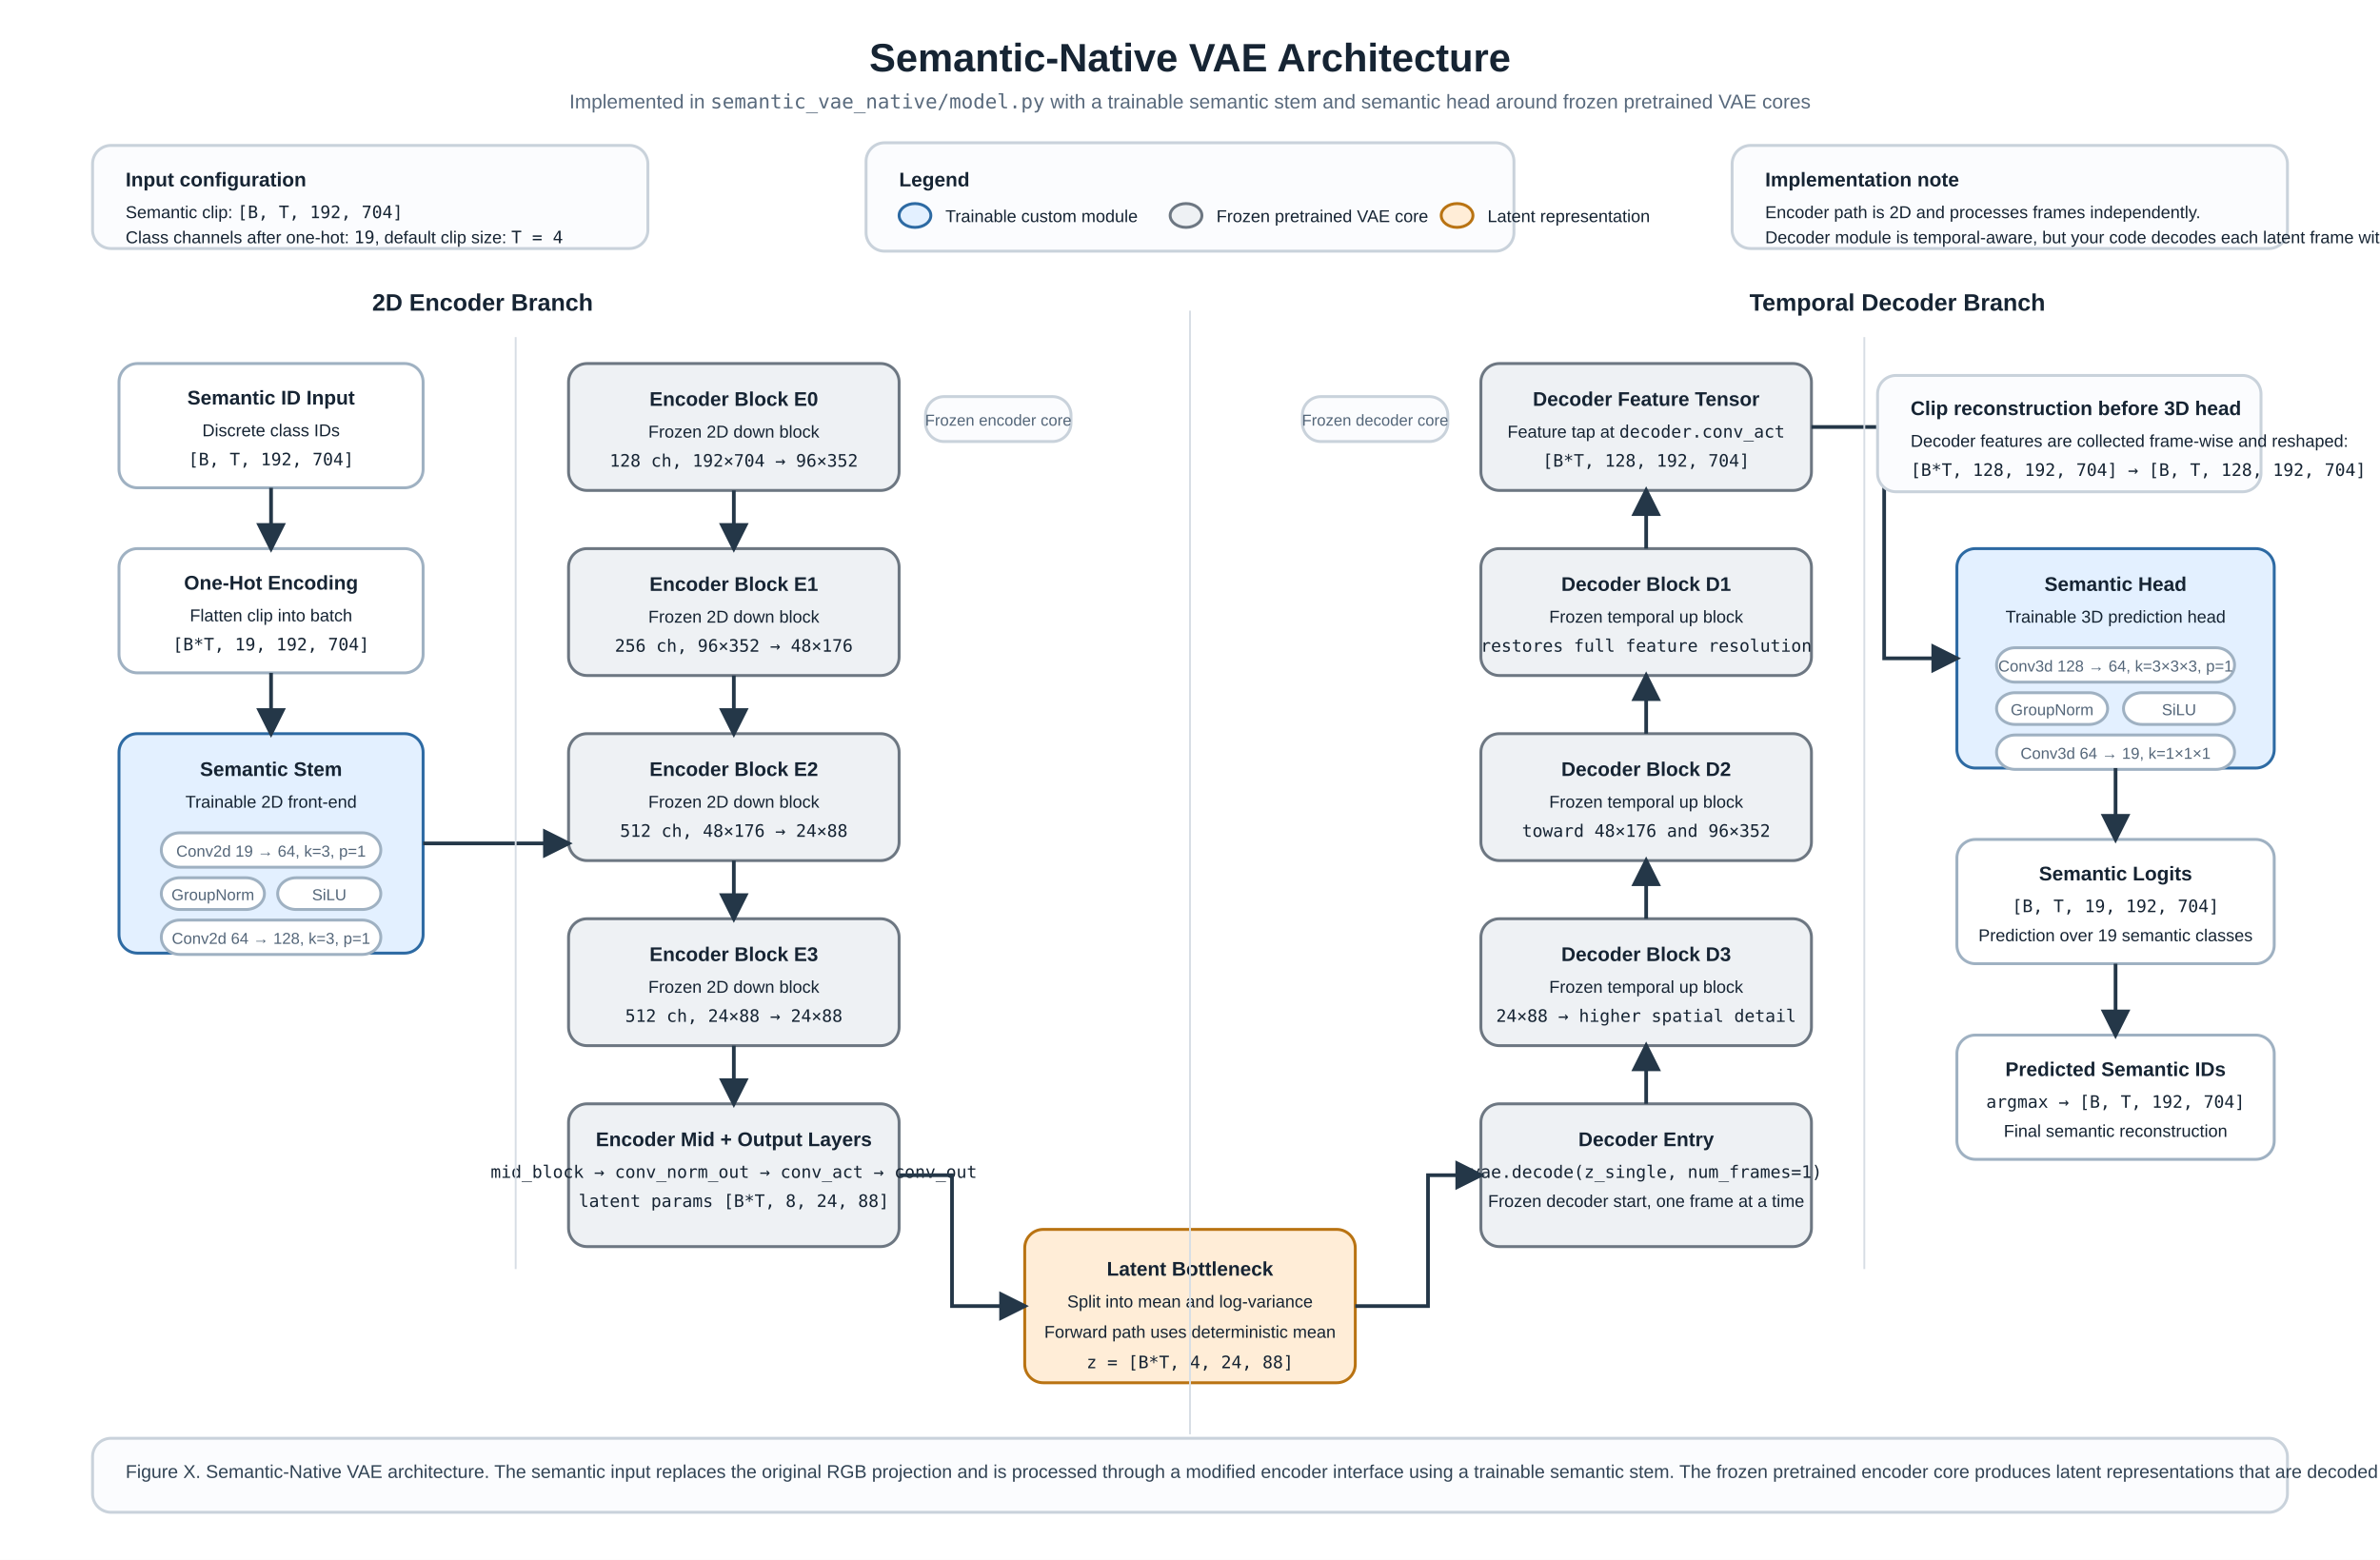
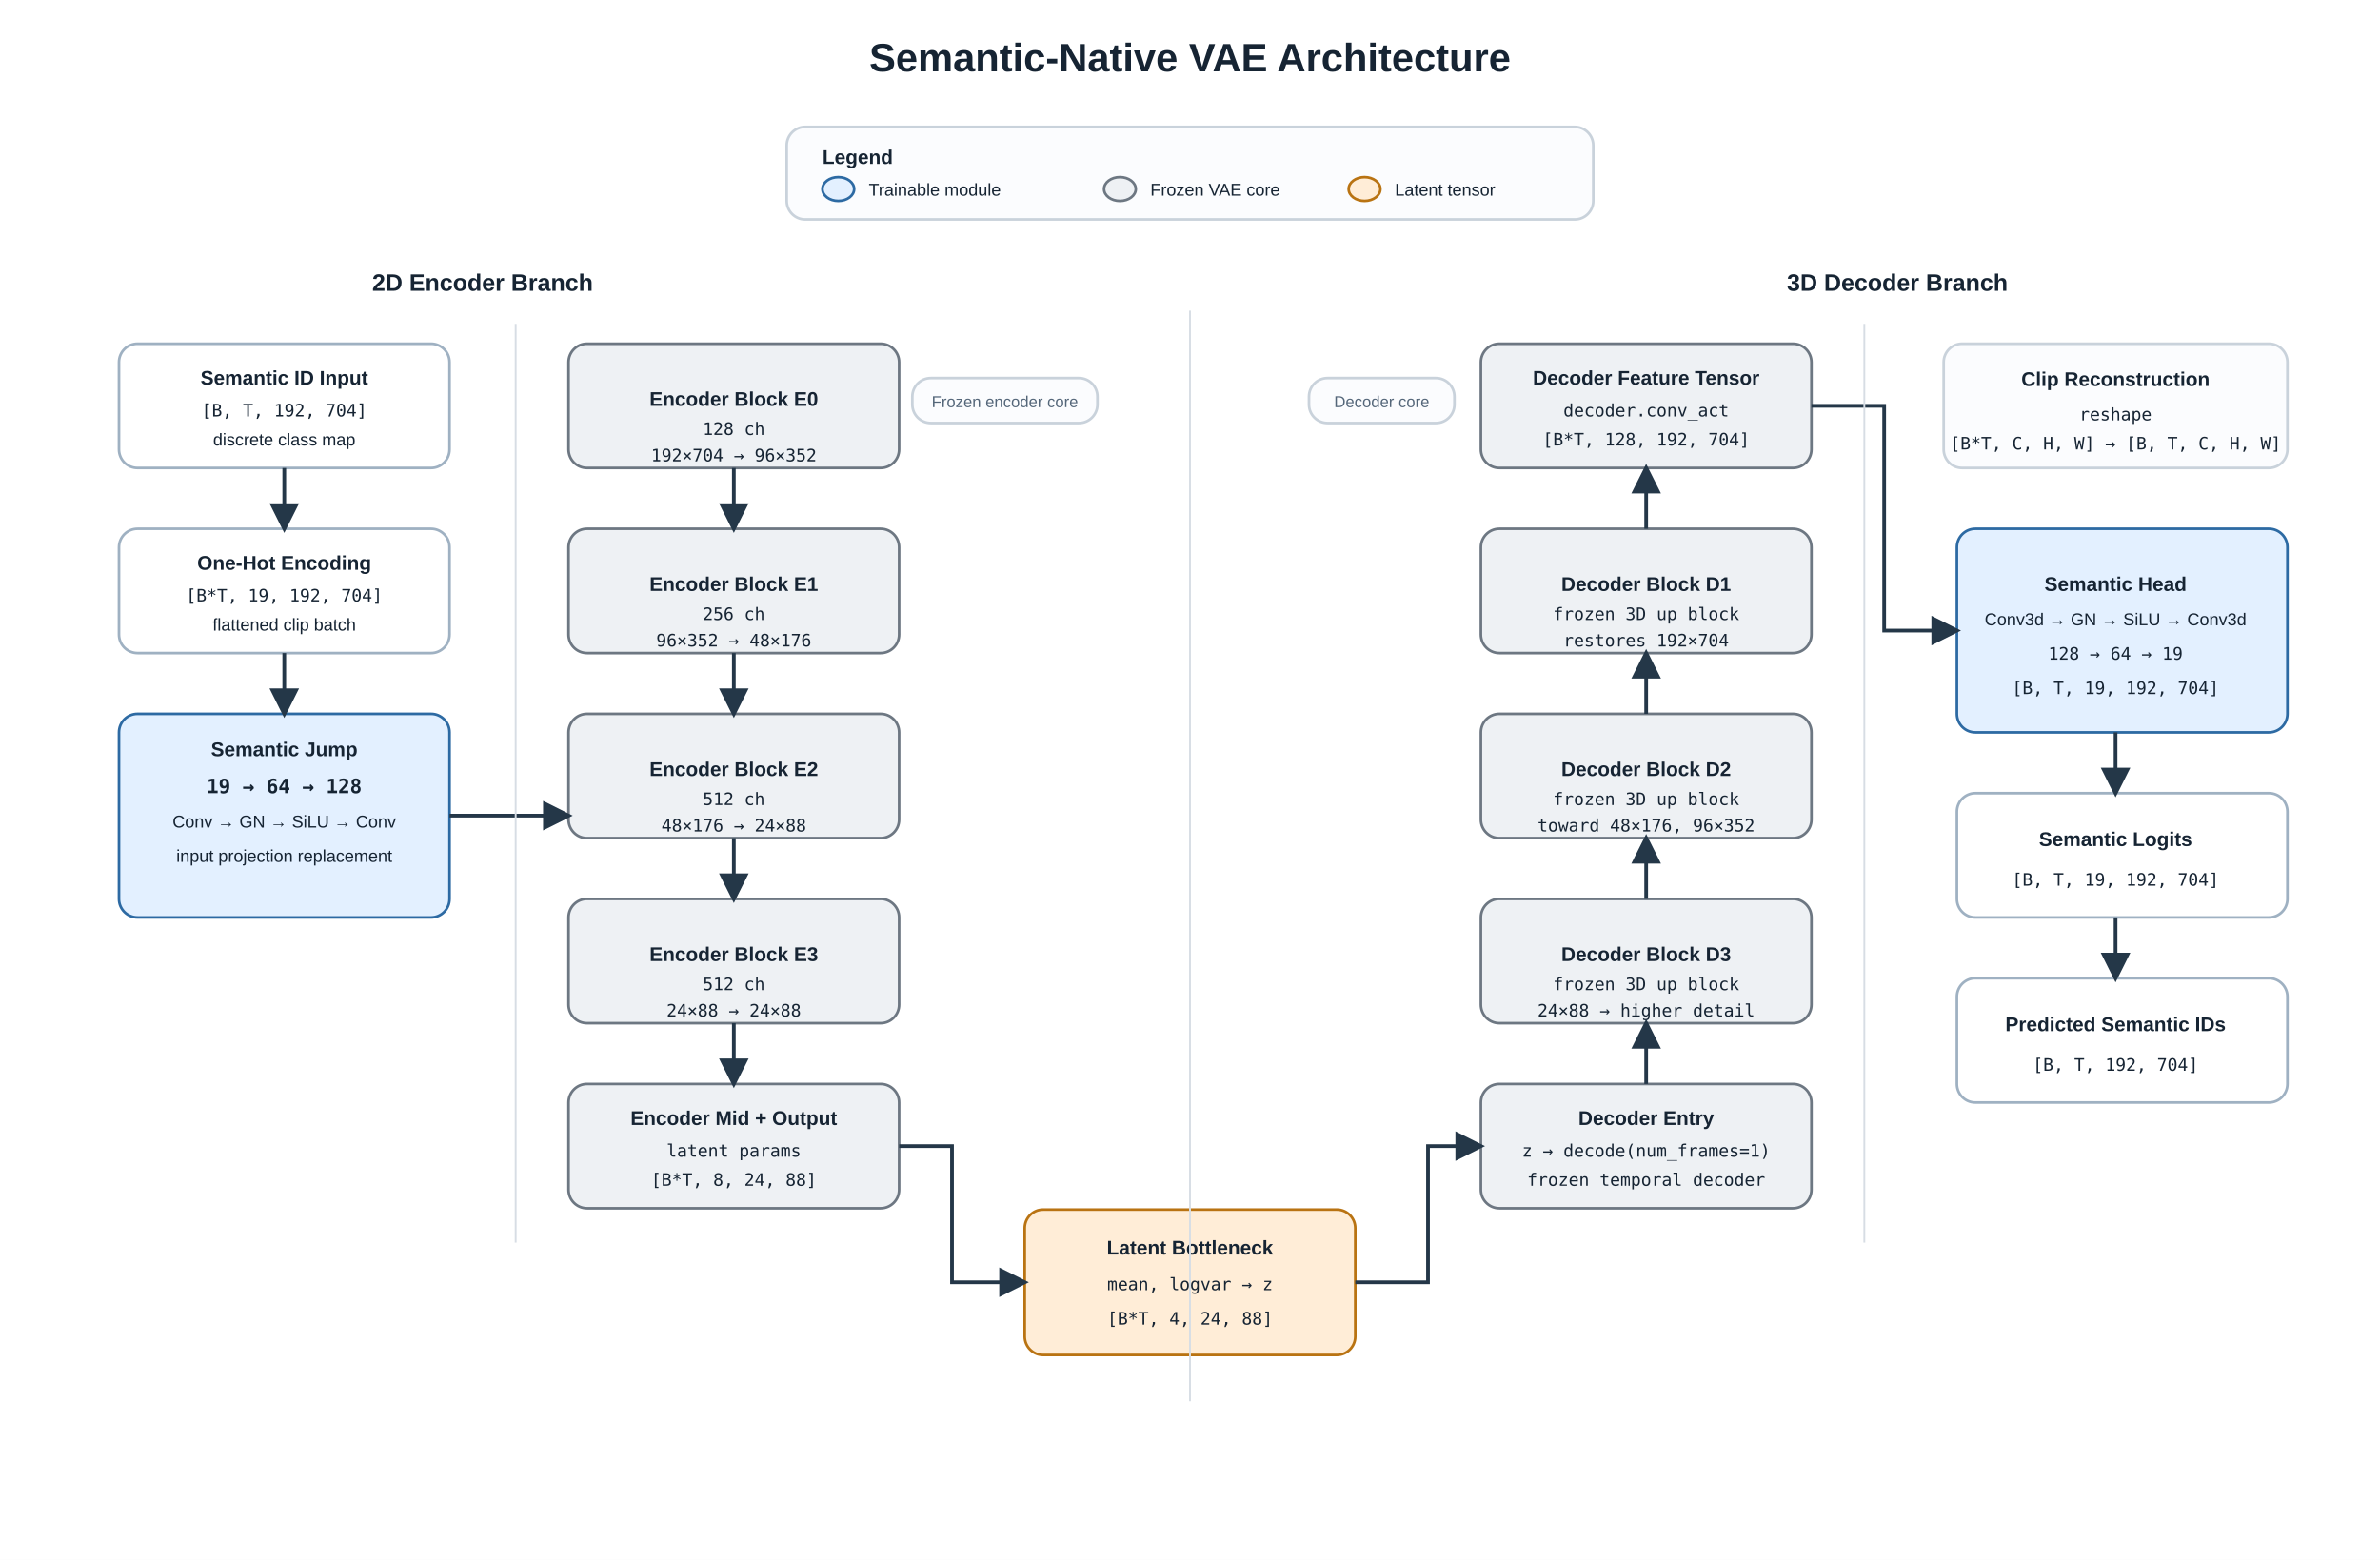
<svg xmlns="http://www.w3.org/2000/svg" width="1800" height="1180" viewBox="0 0 1800 1180" role="img" aria-labelledby="title desc">
  <defs>
    <style>
      text { font-family: Arial, Helvetica, sans-serif; fill: #162433; }
      .title { font-size: 30px; font-weight: 700; }
-       .subtitle { font-size: 15px; fill: #58697c; }
      .section { font-size: 18px; font-weight: 700; }
      .label { font-size: 15px; font-weight: 700; }
-       .body { font-size: 13px; }
-       .small { font-size: 12px; fill: #546679; }
-       .caption { font-size: 14px; fill: #314354; }
-       .box { fill: #ffffff; stroke-width: 2.2; rx: 14; ry: 14; }
+       .body { font-size: 13px; font-weight: 400; }
+       .small { font-size: 12px; fill: #546679; font-weight: 400; }
+       .box { fill: #ffffff; stroke-width: 2; rx: 14; ry: 14; }
      .trainable { fill: #e3f0ff; stroke: #2d6aa3; }
      .frozen { fill: #eef1f4; stroke: #6d7782; }
      .latent { fill: #ffedd7; stroke: #b97312; }
      .op { fill: #ffffff; stroke: #9fb1c2; }
      .legend { fill: #fbfcfe; stroke: #c9d2db; }
      .arrow { stroke: #243748; stroke-width: 2.8; fill: none; marker-end: url(#arrow); }
-       .thin { stroke: #5c6c7c; stroke-width: 2.0; fill: none; marker-end: url(#arrowThin); }
      .guide { stroke: #d7dde4; stroke-width: 1.4; }
    </style>
    <marker id="arrow" viewBox="0 0 10 10" refX="8.6" refY="5" markerWidth="8" markerHeight="8" orient="auto">
      <path d="M 0 0 L 10 5 L 0 10 z" fill="#243748" />
    </marker>
-     <marker id="arrowThin" viewBox="0 0 10 10" refX="8.6" refY="5" markerWidth="7" markerHeight="7" orient="auto">
-       <path d="M 0 0 L 10 5 L 0 10 z" fill="#5c6c7c" />
-     </marker>
  </defs>
  <rect x="0" y="0" width="1800" height="1180" fill="#ffffff" />
  <text x="900" y="54" text-anchor="middle" class="title">Semantic-Native VAE Architecture</text>
-   <text x="900" y="82" text-anchor="middle" class="subtitle">Implemented in <tspan font-family="monospace">semantic_vae_native/model.py</tspan> with a trainable semantic stem and semantic head around frozen pretrained VAE cores</text>
-   <rect x="70" y="110" width="420" height="78" class="box legend" />
-   <text x="95" y="141" class="label">Input configuration</text>
-   <text x="95" y="165" class="body">Semantic clip: <tspan font-family="monospace">[B, T, 192, 704]</tspan>
-   </text>
-   <text x="95" y="184" class="body">Class channels after one-hot: <tspan font-family="monospace">19</tspan>, default clip size: <tspan font-family="monospace">T = 4</tspan>
-   </text>
-   <rect x="1310" y="110" width="420" height="78" class="box legend" />
-   <text x="1335" y="141" class="label">Implementation note</text>
-   <text x="1335" y="165" class="body">Encoder path is 2D and processes frames independently.</text>
-   <text x="1335" y="184" class="body">Decoder module is temporal-aware, but your code decodes each latent frame with <tspan font-family="monospace">num_frames = 1</tspan>.</text>
-   <rect x="655" y="108" width="490" height="82" class="box legend" />
-   <text x="680" y="141" class="label">Legend</text>
-   <rect x="680" y="154" width="24" height="18" class="box trainable" />
-   <text x="715" y="168" class="body">Trainable custom module</text>
-   <rect x="885" y="154" width="24" height="18" class="box frozen" />
-   <text x="920" y="168" class="body">Frozen pretrained VAE core</text>
-   <rect x="1090" y="154" width="24" height="18" class="box latent" />
-   <text x="1125" y="168" class="body">Latent representation</text>
-   <text x="365" y="235" text-anchor="middle" class="section">2D Encoder Branch</text>
-   <text x="1435" y="235" text-anchor="middle" class="section">Temporal Decoder Branch</text>
-   <rect x="90" y="275" width="230" height="94" class="box op" />
-   <text x="205" y="306" text-anchor="middle" class="label">Semantic ID Input</text>
-   <text x="205" y="330" text-anchor="middle" class="body">Discrete class IDs</text>
-   <text x="205" y="352" text-anchor="middle" class="body">
+   <rect x="595" y="96" width="610" height="70" class="box legend" />
+   <text x="622" y="124" class="label">Legend</text>
+   <rect x="622" y="134" width="24" height="18" class="box trainable" />
+   <text x="657" y="148" class="body">Trainable module</text>
+   <rect x="835" y="134" width="24" height="18" class="box frozen" />
+   <text x="870" y="148" class="body">Frozen VAE core</text>
+   <rect x="1020" y="134" width="24" height="18" class="box latent" />
+   <text x="1055" y="148" class="body">Latent tensor</text>
+   <text x="365" y="220" text-anchor="middle" class="section">2D Encoder Branch</text>
+   <text x="1435" y="220" text-anchor="middle" class="section">3D Decoder Branch</text>
+   <rect x="90" y="260" width="250" height="94" class="box op" />
+   <text x="215" y="291" text-anchor="middle" class="label">Semantic ID Input</text>
+   <text x="215" y="315" text-anchor="middle" class="body">
    <tspan font-family="monospace">[B, T, 192, 704]</tspan>
  </text>
-   <rect x="90" y="415" width="230" height="94" class="box op" />
-   <text x="205" y="446" text-anchor="middle" class="label">One-Hot Encoding</text>
-   <text x="205" y="470" text-anchor="middle" class="body">Flatten clip into batch</text>
-   <text x="205" y="492" text-anchor="middle" class="body">
+   <text x="215" y="337" text-anchor="middle" class="body">discrete class map</text>
+   <rect x="90" y="400" width="250" height="94" class="box op" />
+   <text x="215" y="431" text-anchor="middle" class="label">One-Hot Encoding</text>
+   <text x="215" y="455" text-anchor="middle" class="body">
    <tspan font-family="monospace">[B*T, 19, 192, 704]</tspan>
  </text>
-   <rect x="90" y="555" width="230" height="166" class="box trainable" />
-   <text x="205" y="587" text-anchor="middle" class="label">Semantic Stem</text>
-   <text x="205" y="611" text-anchor="middle" class="body">Trainable 2D front-end</text>
-   <rect x="122" y="630" width="166" height="26" class="box op" />
-   <text x="205" y="648" text-anchor="middle" class="small">Conv2d 19 → 64, k=3, p=1</text>
-   <rect x="122" y="664" width="78" height="24" class="box op" />
-   <text x="161" y="681" text-anchor="middle" class="small">GroupNorm</text>
-   <rect x="210" y="664" width="78" height="24" class="box op" />
-   <text x="249" y="681" text-anchor="middle" class="small">SiLU</text>
-   <rect x="122" y="696" width="166" height="26" class="box op" />
-   <text x="205" y="714" text-anchor="middle" class="small">Conv2d 64 → 128, k=3, p=1</text>
-   <rect x="430" y="275" width="250" height="96" class="box frozen" />
+   <text x="215" y="477" text-anchor="middle" class="body">flattened clip batch</text>
+   <rect x="90" y="540" width="250" height="154" class="box trainable" />
+   <text x="215" y="572" text-anchor="middle" class="label">Semantic Jump</text>
+   <text x="215" y="600" text-anchor="middle" class="label">
+     <tspan font-family="monospace">19 → 64 → 128</tspan>
+   </text>
+   <text x="215" y="626" text-anchor="middle" class="body">Conv → GN → SiLU → Conv</text>
+   <text x="215" y="652" text-anchor="middle" class="body">input projection replacement</text>
+   <rect x="430" y="260" width="250" height="94" class="box frozen" />
  <text x="555" y="307" text-anchor="middle" class="label">Encoder Block E0</text>
-   <text x="555" y="331" text-anchor="middle" class="body">Frozen 2D down block</text>
-   <text x="555" y="353" text-anchor="middle" class="body">
-     <tspan font-family="monospace">128 ch, 192×704 → 96×352</tspan>
+   <text x="555" y="329" text-anchor="middle" class="body">
+     <tspan font-family="monospace">128 ch</tspan>
  </text>
-   <rect x="430" y="415" width="250" height="96" class="box frozen" />
+   <text x="555" y="349" text-anchor="middle" class="body">
+     <tspan font-family="monospace">192×704 → 96×352</tspan>
+   </text>
+   <rect x="430" y="400" width="250" height="94" class="box frozen" />
  <text x="555" y="447" text-anchor="middle" class="label">Encoder Block E1</text>
-   <text x="555" y="471" text-anchor="middle" class="body">Frozen 2D down block</text>
-   <text x="555" y="493" text-anchor="middle" class="body">
-     <tspan font-family="monospace">256 ch, 96×352 → 48×176</tspan>
+   <text x="555" y="469" text-anchor="middle" class="body">
+     <tspan font-family="monospace">256 ch</tspan>
  </text>
-   <rect x="430" y="555" width="250" height="96" class="box frozen" />
+   <text x="555" y="489" text-anchor="middle" class="body">
+     <tspan font-family="monospace">96×352 → 48×176</tspan>
+   </text>
+   <rect x="430" y="540" width="250" height="94" class="box frozen" />
  <text x="555" y="587" text-anchor="middle" class="label">Encoder Block E2</text>
-   <text x="555" y="611" text-anchor="middle" class="body">Frozen 2D down block</text>
-   <text x="555" y="633" text-anchor="middle" class="body">
-     <tspan font-family="monospace">512 ch, 48×176 → 24×88</tspan>
+   <text x="555" y="609" text-anchor="middle" class="body">
+     <tspan font-family="monospace">512 ch</tspan>
  </text>
-   <rect x="430" y="695" width="250" height="96" class="box frozen" />
+   <text x="555" y="629" text-anchor="middle" class="body">
+     <tspan font-family="monospace">48×176 → 24×88</tspan>
+   </text>
+   <rect x="430" y="680" width="250" height="94" class="box frozen" />
  <text x="555" y="727" text-anchor="middle" class="label">Encoder Block E3</text>
-   <text x="555" y="751" text-anchor="middle" class="body">Frozen 2D down block</text>
-   <text x="555" y="773" text-anchor="middle" class="body">
-     <tspan font-family="monospace">512 ch, 24×88 → 24×88</tspan>
+   <text x="555" y="749" text-anchor="middle" class="body">
+     <tspan font-family="monospace">512 ch</tspan>
  </text>
-   <rect x="430" y="835" width="250" height="108" class="box frozen" />
-   <text x="555" y="867" text-anchor="middle" class="label">Encoder Mid + Output Layers</text>
-   <text x="555" y="891" text-anchor="middle" class="body">
-     <tspan font-family="monospace">mid_block → conv_norm_out → conv_act → conv_out</tspan>
+   <text x="555" y="769" text-anchor="middle" class="body">
+     <tspan font-family="monospace">24×88 → 24×88</tspan>
  </text>
-   <text x="555" y="913" text-anchor="middle" class="body">
-     <tspan font-family="monospace">latent params [B*T, 8, 24, 88]</tspan>
+   <rect x="430" y="820" width="250" height="94" class="box frozen" />
+   <text x="555" y="851" text-anchor="middle" class="label">Encoder Mid + Output</text>
+   <text x="555" y="875" text-anchor="middle" class="body">
+     <tspan font-family="monospace">latent params</tspan>
  </text>
-   <rect x="775" y="930" width="250" height="116" class="box latent" />
-   <text x="900" y="965" text-anchor="middle" class="label">Latent Bottleneck</text>
-   <text x="900" y="989" text-anchor="middle" class="body">Split into mean and log-variance</text>
-   <text x="900" y="1012" text-anchor="middle" class="body">Forward path uses deterministic mean</text>
-   <text x="900" y="1035" text-anchor="middle" class="body">
-     <tspan font-family="monospace">z = [B*T, 4, 24, 88]</tspan>
+   <text x="555" y="897" text-anchor="middle" class="body">
+     <tspan font-family="monospace">[B*T, 8, 24, 88]</tspan>
  </text>
-   <rect x="1120" y="835" width="250" height="108" class="box frozen" />
-   <text x="1245" y="867" text-anchor="middle" class="label">Decoder Entry</text>
-   <text x="1245" y="891" text-anchor="middle" class="body">
-     <tspan font-family="monospace">vae.decode(z_single, num_frames=1)</tspan>
+   <rect x="775" y="915" width="250" height="110" class="box latent" />
+   <text x="900" y="949" text-anchor="middle" class="label">Latent Bottleneck</text>
+   <text x="900" y="976" text-anchor="middle" class="body">
+     <tspan font-family="monospace">mean, logvar → z</tspan>
  </text>
-   <text x="1245" y="913" text-anchor="middle" class="body">Frozen decoder start, one frame at a time</text>
-   <rect x="1120" y="695" width="250" height="96" class="box frozen" />
+   <text x="900" y="1002" text-anchor="middle" class="body">
+     <tspan font-family="monospace">[B*T, 4, 24, 88]</tspan>
+   </text>
+   <rect x="1120" y="820" width="250" height="94" class="box frozen" />
+   <text x="1245" y="851" text-anchor="middle" class="label">Decoder Entry</text>
+   <text x="1245" y="875" text-anchor="middle" class="body">
+     <tspan font-family="monospace">z → decode(num_frames=1)</tspan>
+   </text>
+   <text x="1245" y="897" text-anchor="middle" class="body">
+     <tspan font-family="monospace">frozen temporal decoder</tspan>
+   </text>
+   <rect x="1120" y="680" width="250" height="94" class="box frozen" />
  <text x="1245" y="727" text-anchor="middle" class="label">Decoder Block D3</text>
-   <text x="1245" y="751" text-anchor="middle" class="body">Frozen temporal up block</text>
-   <text x="1245" y="773" text-anchor="middle" class="body">
-     <tspan font-family="monospace">24×88 → higher spatial detail</tspan>
+   <text x="1245" y="749" text-anchor="middle" class="body">
+     <tspan font-family="monospace">frozen 3D up block</tspan>
  </text>
-   <rect x="1120" y="555" width="250" height="96" class="box frozen" />
+   <text x="1245" y="769" text-anchor="middle" class="body">
+     <tspan font-family="monospace">24×88 → higher detail</tspan>
+   </text>
+   <rect x="1120" y="540" width="250" height="94" class="box frozen" />
  <text x="1245" y="587" text-anchor="middle" class="label">Decoder Block D2</text>
-   <text x="1245" y="611" text-anchor="middle" class="body">Frozen temporal up block</text>
-   <text x="1245" y="633" text-anchor="middle" class="body">
-     <tspan font-family="monospace">toward 48×176 and 96×352</tspan>
+   <text x="1245" y="609" text-anchor="middle" class="body">
+     <tspan font-family="monospace">frozen 3D up block</tspan>
  </text>
-   <rect x="1120" y="415" width="250" height="96" class="box frozen" />
+   <text x="1245" y="629" text-anchor="middle" class="body">
+     <tspan font-family="monospace">toward 48×176, 96×352</tspan>
+   </text>
+   <rect x="1120" y="400" width="250" height="94" class="box frozen" />
  <text x="1245" y="447" text-anchor="middle" class="label">Decoder Block D1</text>
-   <text x="1245" y="471" text-anchor="middle" class="body">Frozen temporal up block</text>
-   <text x="1245" y="493" text-anchor="middle" class="body">
-     <tspan font-family="monospace">restores full feature resolution</tspan>
+   <text x="1245" y="469" text-anchor="middle" class="body">
+     <tspan font-family="monospace">frozen 3D up block</tspan>
  </text>
-   <rect x="1120" y="275" width="250" height="96" class="box frozen" />
-   <text x="1245" y="307" text-anchor="middle" class="label">Decoder Feature Tensor</text>
-   <text x="1245" y="331" text-anchor="middle" class="body">Feature tap at <tspan font-family="monospace">decoder.conv_act</tspan>
+   <text x="1245" y="489" text-anchor="middle" class="body">
+     <tspan font-family="monospace">restores 192×704</tspan>
  </text>
-   <text x="1245" y="353" text-anchor="middle" class="body">
+   <rect x="1120" y="260" width="250" height="94" class="box frozen" />
+   <text x="1245" y="291" text-anchor="middle" class="label">Decoder Feature Tensor</text>
+   <text x="1245" y="315" text-anchor="middle" class="body">
+     <tspan font-family="monospace">decoder.conv_act</tspan>
+   </text>
+   <text x="1245" y="337" text-anchor="middle" class="body">
    <tspan font-family="monospace">[B*T, 128, 192, 704]</tspan>
  </text>
-   <rect x="1480" y="415" width="240" height="166" class="box trainable" />
+   <rect x="1480" y="400" width="250" height="154" class="box trainable" />
  <text x="1600" y="447" text-anchor="middle" class="label">Semantic Head</text>
-   <text x="1600" y="471" text-anchor="middle" class="body">Trainable 3D prediction head</text>
-   <rect x="1510" y="490" width="180" height="26" class="box op" />
-   <text x="1600" y="508" text-anchor="middle" class="small">Conv3d 128 → 64, k=3×3×3, p=1</text>
-   <rect x="1510" y="524" width="84" height="24" class="box op" />
-   <text x="1552" y="541" text-anchor="middle" class="small">GroupNorm</text>
-   <rect x="1606" y="524" width="84" height="24" class="box op" />
-   <text x="1648" y="541" text-anchor="middle" class="small">SiLU</text>
-   <rect x="1510" y="556" width="180" height="26" class="box op" />
-   <text x="1600" y="574" text-anchor="middle" class="small">Conv3d 64 → 19, k=1×1×1</text>
-   <rect x="1480" y="635" width="240" height="94" class="box op" />
-   <text x="1600" y="666" text-anchor="middle" class="label">Semantic Logits</text>
-   <text x="1600" y="690" text-anchor="middle" class="body">
+   <text x="1600" y="473" text-anchor="middle" class="body">Conv3d → GN → SiLU → Conv3d</text>
+   <text x="1600" y="499" text-anchor="middle" class="body">
+     <tspan font-family="monospace">128 → 64 → 19</tspan>
+   </text>
+   <text x="1600" y="525" text-anchor="middle" class="body">
    <tspan font-family="monospace">[B, T, 19, 192, 704]</tspan>
  </text>
-   <text x="1600" y="712" text-anchor="middle" class="body">Prediction over 19 semantic classes</text>
-   <rect x="1480" y="783" width="240" height="94" class="box op" />
-   <text x="1600" y="814" text-anchor="middle" class="label">Predicted Semantic IDs</text>
-   <text x="1600" y="838" text-anchor="middle" class="body">
-     <tspan font-family="monospace">argmax → [B, T, 192, 704]</tspan>
+   <rect x="1480" y="600" width="250" height="94" class="box op" />
+   <text x="1600" y="640" text-anchor="middle" class="label">Semantic Logits</text>
+   <text x="1600" y="670" text-anchor="middle" class="body">
+     <tspan font-family="monospace">[B, T, 19, 192, 704]</tspan>
  </text>
-   <text x="1600" y="860" text-anchor="middle" class="body">Final semantic reconstruction</text>
-   <path d="M 205 369 L 205 415" class="arrow" />
-   <path d="M 205 509 L 205 555" class="arrow" />
-   <path d="M 320 638 L 430 638" class="arrow" />
-   <path d="M 555 371 L 555 415" class="arrow" />
-   <path d="M 555 511 L 555 555" class="arrow" />
-   <path d="M 555 651 L 555 695" class="arrow" />
-   <path d="M 555 791 L 555 835" class="arrow" />
-   <path d="M 680 889 L 720 889 L 720 988 L 775 988" class="arrow" />
-   <path d="M 1025 988 L 1080 988 L 1080 889 L 1120 889" class="arrow" />
-   <path d="M 1245 835 L 1245 791" class="arrow" />
-   <path d="M 1245 695 L 1245 651" class="arrow" />
-   <path d="M 1245 555 L 1245 511" class="arrow" />
-   <path d="M 1245 415 L 1245 371" class="arrow" />
-   <path d="M 1370 323 L 1425 323 L 1425 498 L 1480 498" class="arrow" />
-   <path d="M 1600 581 L 1600 635" class="arrow" />
-   <path d="M 1600 729 L 1600 783" class="arrow" />
-   <rect x="1420" y="284" width="290" height="88" class="box legend" />
-   <text x="1445" y="314" class="label">Clip reconstruction before 3D head</text>
-   <text x="1445" y="338" class="body">Decoder features are collected frame-wise and reshaped:</text>
-   <text x="1445" y="360" class="body">
-     <tspan font-family="monospace">[B*T, 128, 192, 704] → [B, T, 128, 192, 704]</tspan>
+   <rect x="1480" y="740" width="250" height="94" class="box op" />
+   <text x="1600" y="780" text-anchor="middle" class="label">Predicted Semantic IDs</text>
+   <text x="1600" y="810" text-anchor="middle" class="body">
+     <tspan font-family="monospace">[B, T, 192, 704]</tspan>
  </text>
-   <rect x="700" y="300" width="110" height="34" class="box legend" />
-   <text x="755" y="322" text-anchor="middle" class="small">Frozen encoder core</text>
-   <rect x="985" y="300" width="110" height="34" class="box legend" />
-   <text x="1040" y="322" text-anchor="middle" class="small">Frozen decoder core</text>
-   <line x1="900" y1="235" x2="900" y2="1085" class="guide" />
-   <line x1="390" y1="255" x2="390" y2="960" class="guide" />
-   <line x1="1410" y1="255" x2="1410" y2="960" class="guide" />
-   <rect x="70" y="1088" width="1660" height="56" class="box legend" />
-   <text x="95" y="1118" class="caption">Figure X. Semantic-Native VAE architecture. The semantic input replaces the original RGB projection and is processed through a modified encoder interface using a trainable semantic stem. The frozen pretrained encoder core produces latent representations that are decoded through a frozen temporal-aware decoder core. Decoder features are reshaped into clip form and semantic logits are predicted through a trainable 3D semantic head.</text>
+   <path d="M 215 354 L 215 400" class="arrow" />
+   <path d="M 215 494 L 215 540" class="arrow" />
+   <path d="M 340 617 L 430 617" class="arrow" />
+   <path d="M 555 354 L 555 400" class="arrow" />
+   <path d="M 555 494 L 555 540" class="arrow" />
+   <path d="M 555 634 L 555 680" class="arrow" />
+   <path d="M 555 774 L 555 820" class="arrow" />
+   <path d="M 680 867 L 720 867 L 720 970 L 775 970" class="arrow" />
+   <path d="M 1025 970 L 1080 970 L 1080 867 L 1120 867" class="arrow" />
+   <path d="M 1245 820 L 1245 774" class="arrow" />
+   <path d="M 1245 680 L 1245 634" class="arrow" />
+   <path d="M 1245 540 L 1245 494" class="arrow" />
+   <path d="M 1245 400 L 1245 354" class="arrow" />
+   <path d="M 1370 307 L 1425 307 L 1425 477 L 1480 477" class="arrow" />
+   <path d="M 1600 554 L 1600 600" class="arrow" />
+   <path d="M 1600 694 L 1600 740" class="arrow" />
+   <rect x="1470" y="260" width="260" height="94" class="box legend" />
+   <text x="1600" y="292" text-anchor="middle" class="label">Clip Reconstruction</text>
+   <text x="1600" y="318" text-anchor="middle" class="body">
+     <tspan font-family="monospace">reshape</tspan>
+   </text>
+   <text x="1600" y="340" text-anchor="middle" class="body">
+     <tspan font-family="monospace">[B*T, C, H, W] → [B, T, C, H, W]</tspan>
+   </text>
+   <rect x="690" y="286" width="140" height="34" class="box legend" />
+   <text x="760" y="308" text-anchor="middle" class="small">Frozen encoder core</text>
+   <rect x="990" y="286" width="110" height="34" class="box legend" />
+   <text x="1045" y="308" text-anchor="middle" class="small">Decoder core</text>
+   <line x1="900" y1="235" x2="900" y2="1060" class="guide" />
+   <line x1="390" y1="245" x2="390" y2="940" class="guide" />
+   <line x1="1410" y1="245" x2="1410" y2="940" class="guide" />
</svg>
